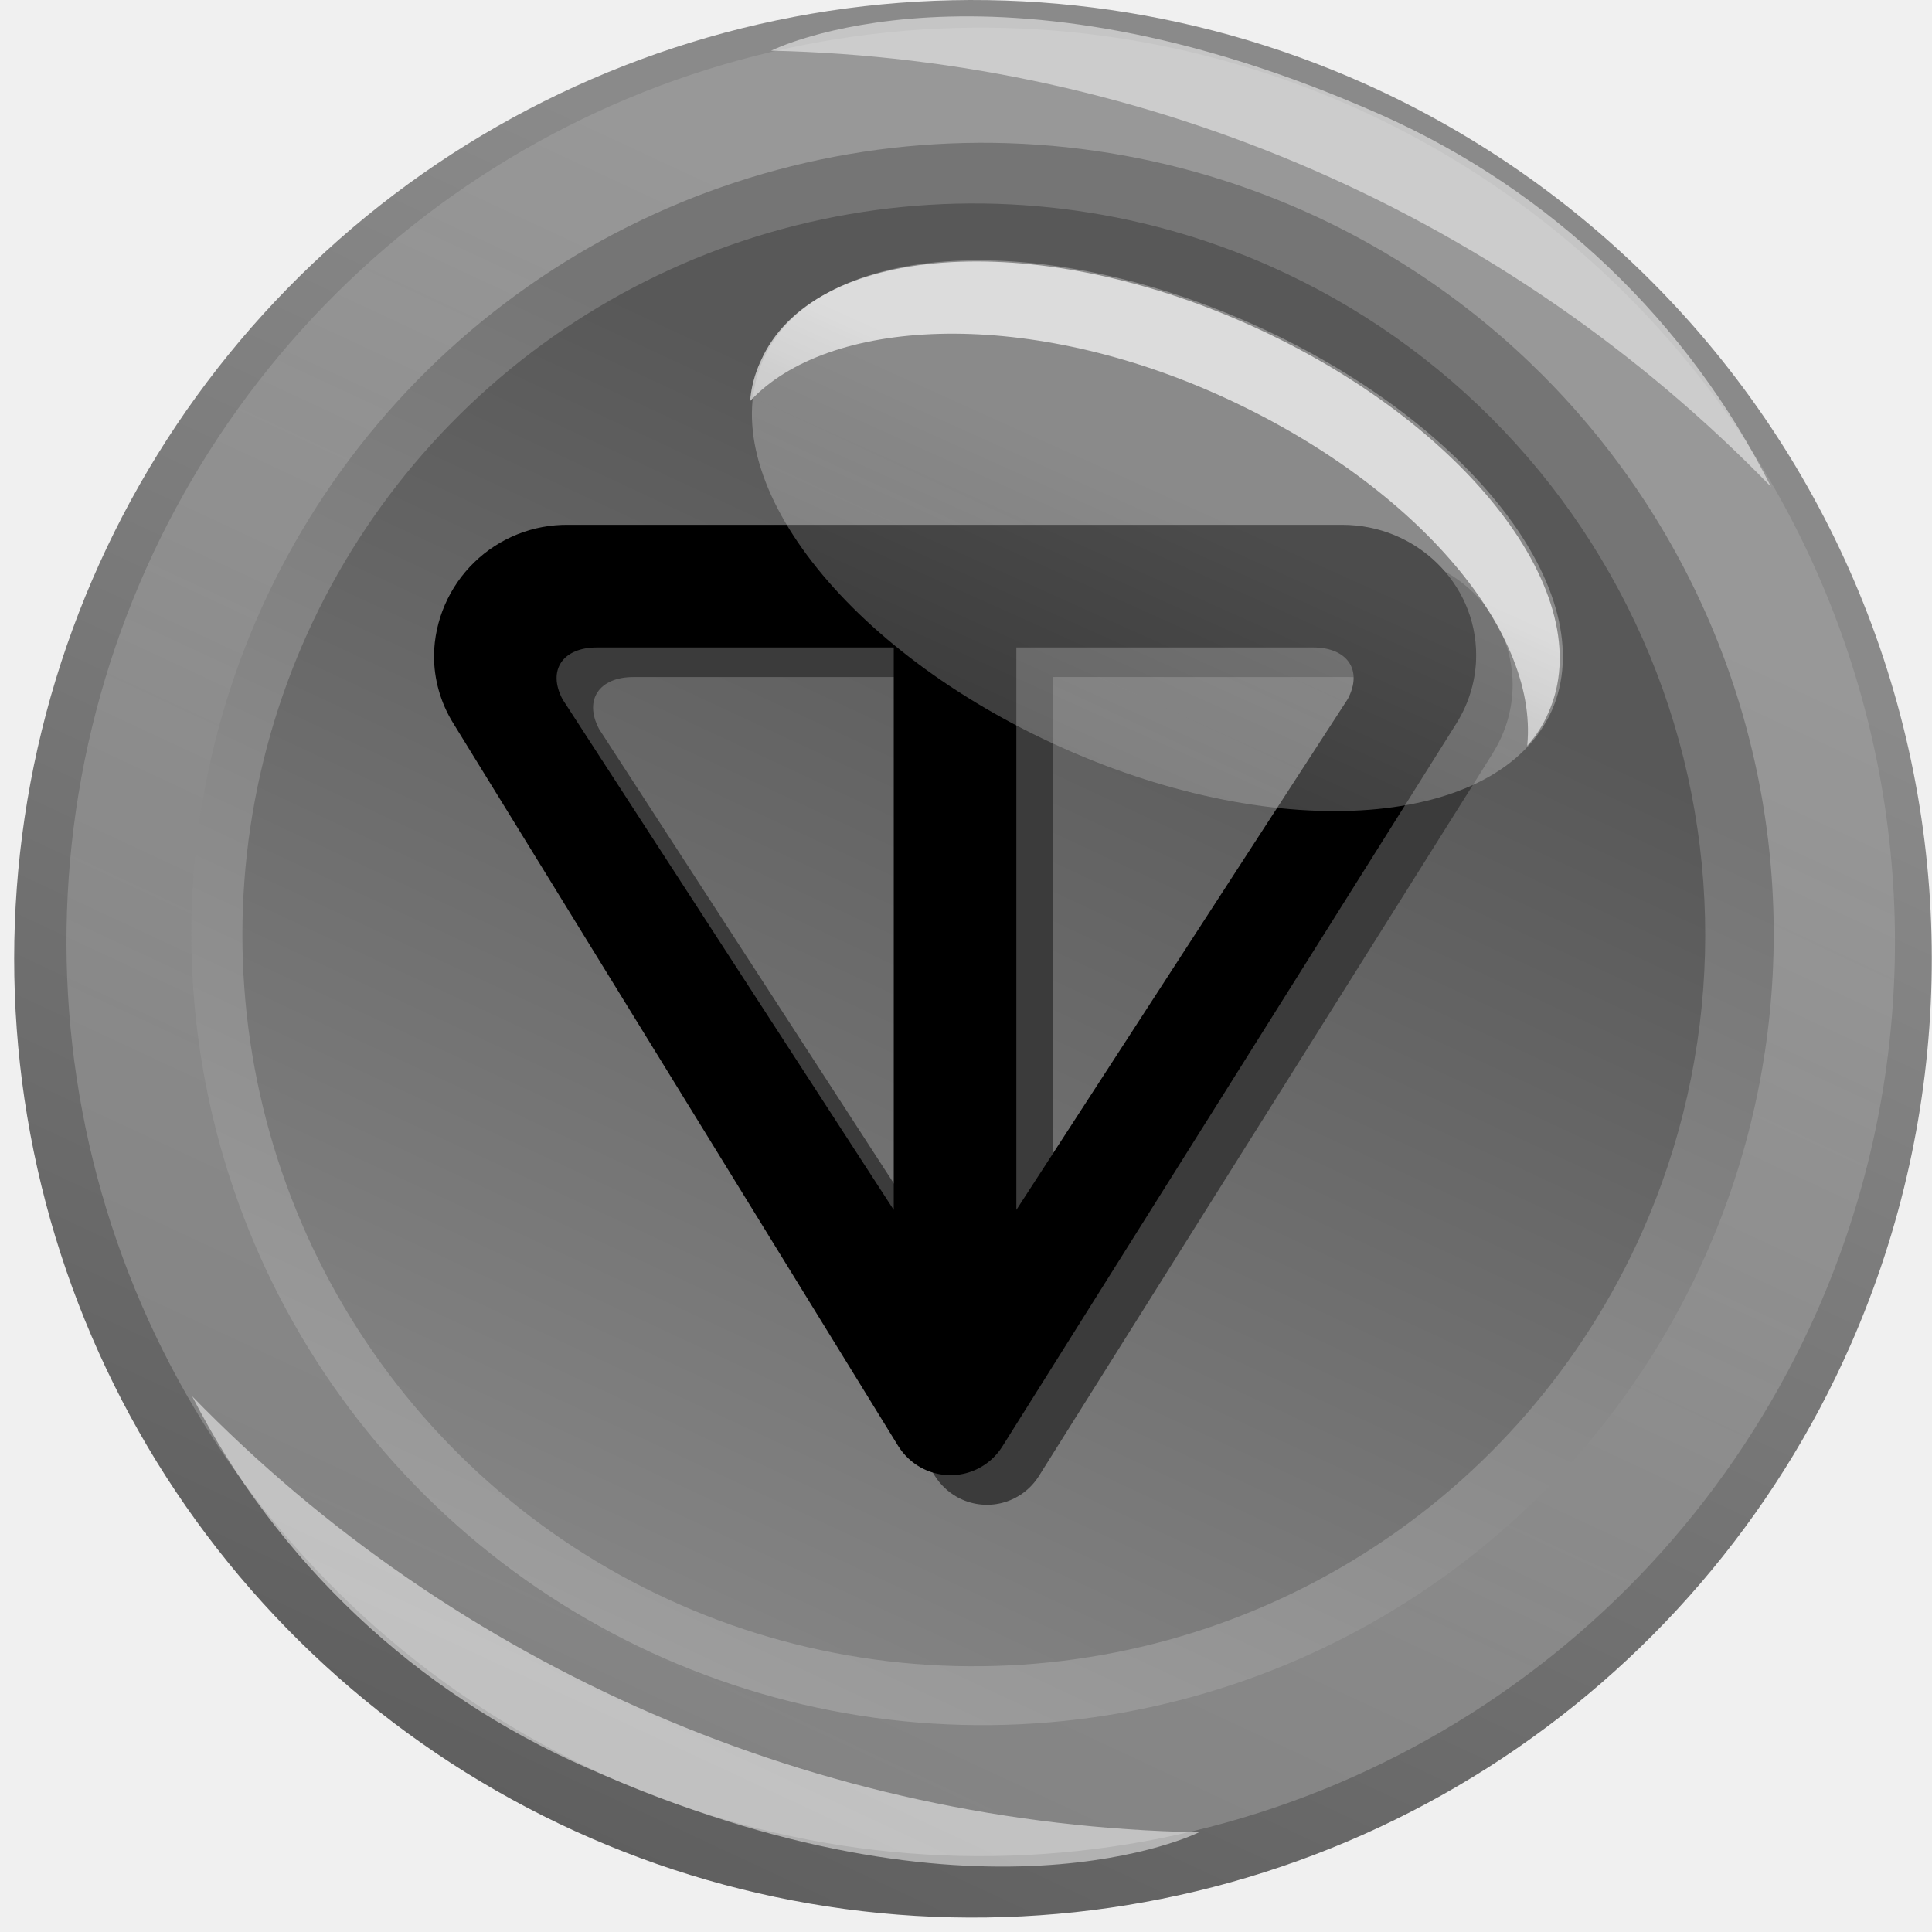
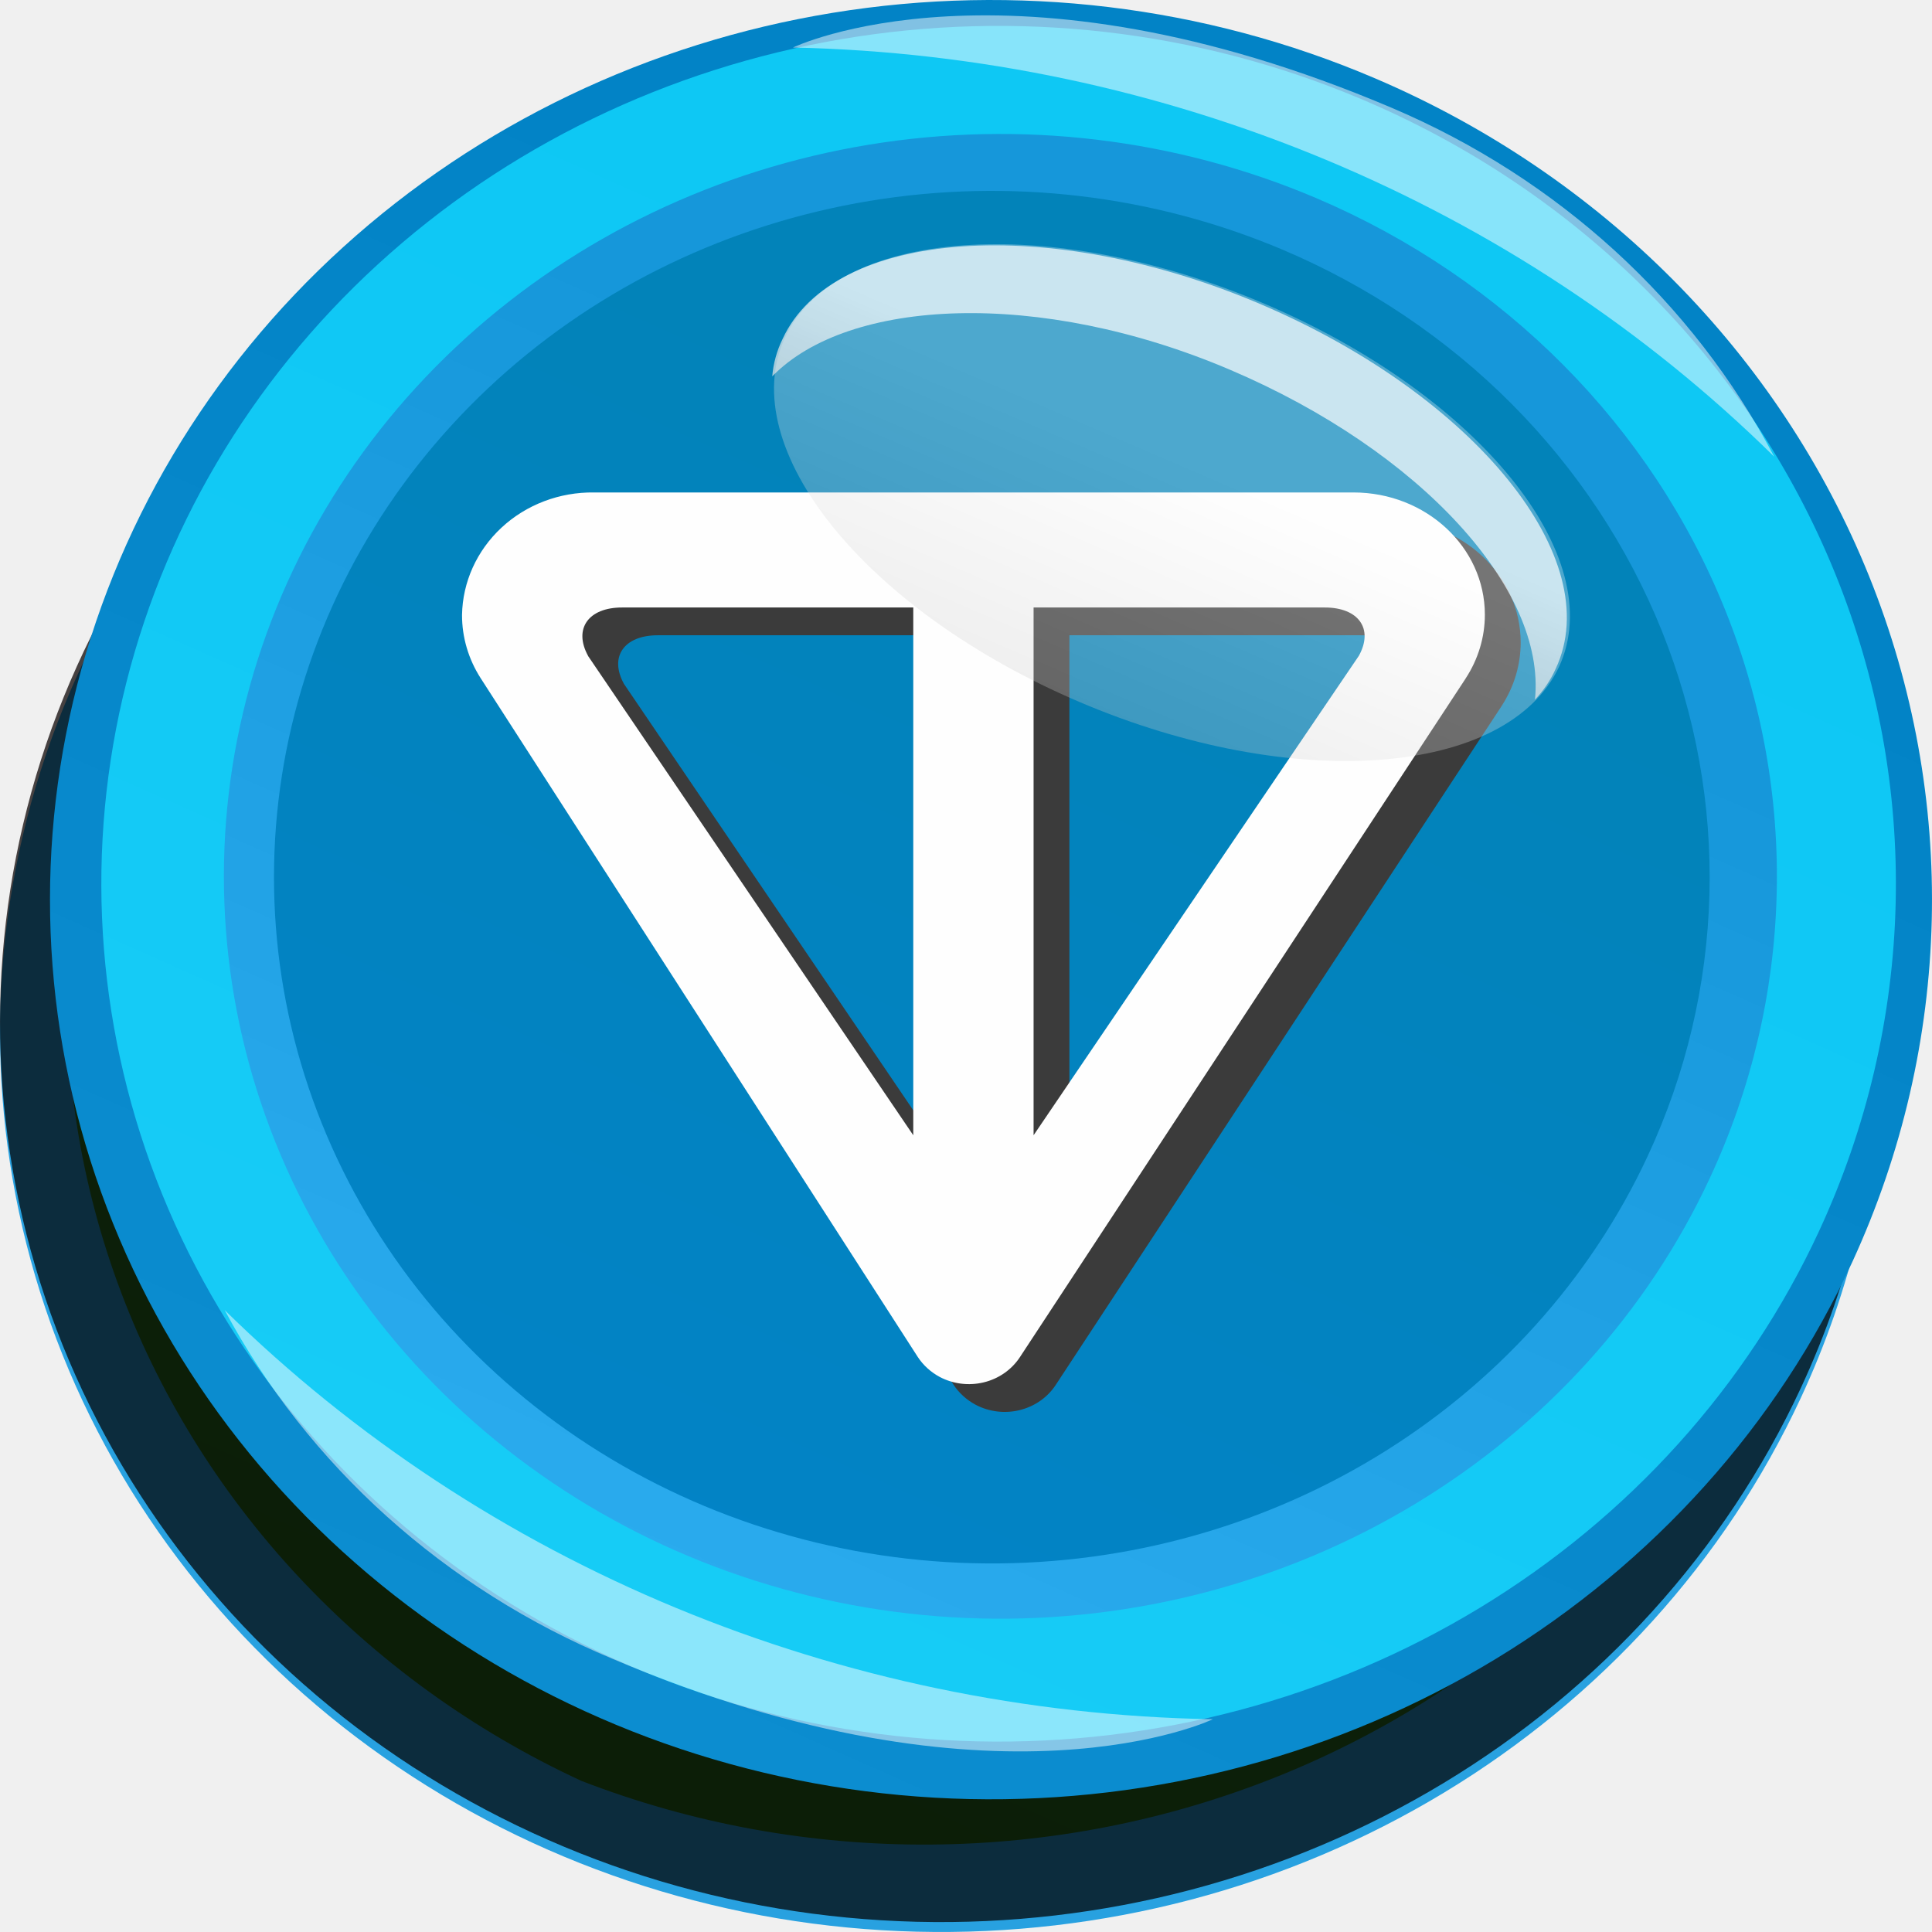
<svg xmlns="http://www.w3.org/2000/svg" width="48" height="48" viewBox="0 0 48 48" fill="none">
-   <path d="M45.98 33.408C44.082 37.727 40.943 41.385 36.963 43.918C32.983 46.451 28.341 47.745 23.625 47.636C18.908 47.527 14.33 46.021 10.471 43.307C6.612 40.593 3.646 36.795 1.948 32.393C0.25 27.992 -0.102 23.185 0.935 18.583C1.973 13.981 4.353 9.79 7.775 6.543C11.197 3.295 15.506 1.137 20.156 0.341C24.806 -0.454 29.588 0.149 33.895 2.074C39.639 4.642 44.135 9.378 46.399 15.249C48.663 21.12 48.513 27.648 45.98 33.408Z" fill="url(#paint0_linear_328_77301)" />
-   <path style="mix-blend-mode:screen" d="M45.137 32.593C43.32 36.698 40.328 40.173 36.537 42.579C32.747 44.984 28.329 46.213 23.841 46.109C19.353 46.005 14.996 44.574 11.321 41.996C7.646 39.417 4.817 35.808 3.192 31.623C1.567 27.439 1.218 22.866 2.19 18.483C3.162 14.1 5.41 10.104 8.652 6.998C11.894 3.893 15.983 1.817 20.403 1.034C24.824 0.251 29.377 0.795 33.489 2.598C36.226 3.799 38.7 5.528 40.768 7.687C42.836 9.845 44.458 12.391 45.54 15.178C46.622 17.964 47.143 20.937 47.074 23.925C47.005 26.914 46.347 29.86 45.137 32.593Z" fill="url(#paint1_linear_328_77301)" />
-   <path d="M42.37 31.195C40.789 34.748 38.19 37.752 34.902 39.827C31.614 41.902 27.785 42.956 23.898 42.854C20.011 42.753 16.242 41.501 13.066 39.257C9.891 37.013 7.453 33.878 6.059 30.248C4.666 26.618 4.381 22.656 5.239 18.864C6.097 15.072 8.061 11.62 10.882 8.943C13.703 6.267 17.253 4.488 21.086 3.83C24.918 3.173 28.859 3.666 32.41 5.248C37.171 7.369 40.895 11.294 42.762 16.16C44.63 21.026 44.489 26.434 42.37 31.195Z" fill="url(#paint2_linear_328_77301)" />
-   <path d="M40.797 30.613C39.336 33.896 36.935 36.672 33.897 38.591C30.858 40.51 27.32 41.484 23.727 41.392C20.135 41.3 16.651 40.145 13.715 38.073C10.78 36.001 8.524 33.105 7.234 29.751C5.944 26.397 5.677 22.736 6.467 19.231C7.257 15.726 9.069 12.533 11.673 10.057C14.277 7.581 17.556 5.933 21.097 5.321C24.638 4.708 28.281 5.159 31.565 6.617C33.748 7.585 35.718 8.975 37.363 10.705C39.008 12.435 40.297 14.473 41.154 16.702C42.011 18.93 42.421 21.306 42.36 23.693C42.298 26.08 41.767 28.431 40.797 30.613Z" fill="url(#paint3_linear_328_77301)" />
-   <path opacity="0.5" d="M4.774 34.69C6.881 38.808 10.349 42.07 14.588 43.922C24.343 48.261 29.789 45.523 29.789 45.523C20.349 45.35 11.358 41.457 4.774 34.69Z" fill="white" />
-   <path opacity="0.5" d="M43.999 12.092C41.939 7.99 38.523 4.728 34.33 2.86C24.575 -1.479 19.158 1.259 19.158 1.259C28.54 1.468 37.462 5.359 43.999 12.092Z" fill="white" />
-   <path d="M37.095 18.703L25.808 36.676C25.6 37.005 25.274 37.242 24.897 37.339C24.52 37.435 24.12 37.383 23.78 37.194C23.555 37.068 23.364 36.887 23.226 36.668L12.161 18.695C11.851 18.191 11.687 17.611 11.688 17.02C11.703 16.146 12.062 15.314 12.689 14.706C13.316 14.098 14.158 13.763 15.031 13.775H34.254C36.089 13.775 37.581 15.223 37.581 17.012C37.581 17.607 37.413 18.192 37.093 18.703M14.877 18.102L23.111 30.796V16.821H15.738C14.886 16.821 14.504 17.386 14.879 18.102M26.157 30.796L34.391 18.102C34.771 17.386 34.382 16.821 33.53 16.821H26.157V30.796Z" fill="#3B3B3B" />
-   <path d="M36.188 17.967L24.901 35.94C24.694 36.269 24.368 36.506 23.991 36.603C23.614 36.699 23.214 36.647 22.874 36.458C22.648 36.332 22.458 36.151 22.32 35.933L11.255 17.959C10.944 17.455 10.781 16.875 10.782 16.284C10.796 15.411 11.156 14.579 11.783 13.97C12.409 13.362 13.252 13.027 14.125 13.039H33.348C35.182 13.039 36.675 14.487 36.675 16.276C36.675 16.872 36.507 17.457 36.187 17.967M13.971 17.366L22.205 30.06V16.086H14.832C13.98 16.086 13.598 16.65 13.972 17.366M25.251 30.06L33.485 17.366C33.864 16.65 33.476 16.086 32.624 16.086H25.251V30.06Z" fill="black" />
-   <path opacity="0.3" d="M38.554 17.654C37.244 20.566 31.827 21.003 26.411 18.586C20.994 16.169 17.674 11.859 18.956 8.947C20.237 6.035 25.683 5.627 31.099 8.044C36.516 10.461 39.836 14.742 38.554 17.654Z" fill="url(#paint4_linear_328_77301)" />
-   <path opacity="0.7" d="M30.226 9.791C35.06 11.946 38.234 15.616 37.943 18.528C38.162 18.287 38.339 18.011 38.467 17.712C39.777 14.8 36.428 10.49 31.041 8.073C25.654 5.656 20.179 6.064 18.897 8.976C18.752 9.288 18.663 9.623 18.635 9.966C20.557 7.898 25.391 7.636 30.226 9.791Z" fill="url(#paint5_linear_328_77301)" />
+   <path d="M44.739 34.489C42.859 38.528 39.769 41.943 35.859 44.303C31.949 46.662 27.395 47.861 22.773 47.746C18.151 47.632 13.668 46.209 9.892 43.659C6.115 41.109 3.214 37.546 1.556 33.419C-0.103 29.293 -0.444 24.789 0.575 20.477C1.593 16.166 3.926 12.239 7.279 9.195C10.632 6.151 14.853 4.126 19.409 3.375C23.966 2.625 28.653 3.183 32.878 4.979C35.684 6.171 38.216 7.881 40.331 10.01C42.446 12.138 44.101 14.645 45.202 17.385C46.304 20.125 46.83 23.046 46.75 25.981C46.671 28.916 45.987 31.807 44.739 34.489Z" fill="#464141" />
+   <path style="mix-blend-mode:multiply" d="M44.739 34.735C42.859 38.774 39.769 42.189 35.859 44.548C31.949 46.908 27.395 48.107 22.773 47.992C18.151 47.878 13.668 46.455 9.892 43.905C6.115 41.355 3.214 37.792 1.556 33.665C-0.103 29.539 -0.444 25.035 0.575 20.724C1.593 16.412 3.926 12.486 7.279 9.441C10.632 6.397 14.853 4.372 19.409 3.621C23.966 2.871 28.653 3.429 32.878 5.225C35.684 6.418 38.216 8.127 40.331 10.256C42.446 12.384 44.101 14.891 45.202 17.631C46.304 20.371 46.83 23.292 46.75 26.227C46.671 29.162 45.987 32.053 44.739 34.735Z" fill="url(#paint0_linear_24_8006)" />
+   <path style="mix-blend-mode:multiply" d="M43.965 32.331C41.695 37.648 37.313 41.888 31.778 44.121C26.244 46.354 20.009 46.399 14.441 44.244C9.034 41.739 4.889 37.284 2.916 31.857C0.944 26.431 1.306 20.479 3.923 15.307C6.193 9.99 10.575 5.75 16.11 3.517C21.644 1.284 27.879 1.24 33.447 3.394C38.854 5.899 42.999 10.355 44.972 15.781C46.944 21.207 46.582 27.16 43.965 32.331Z" fill="url(#paint1_linear_24_8006)" />
+   <path d="M46.023 31.347C44.159 35.399 41.079 38.831 37.173 41.208C33.267 43.584 28.711 44.799 24.082 44.697C19.453 44.595 14.96 43.181 11.173 40.635C7.386 38.089 4.474 34.525 2.808 30.395C1.142 26.265 0.796 21.755 1.814 17.436C2.832 13.118 5.169 9.186 8.527 6.139C11.886 3.092 16.115 1.066 20.678 0.32C25.242 -0.426 29.935 0.139 34.162 1.946C39.8 4.355 44.212 8.8 46.434 14.308C48.656 19.817 48.508 25.942 46.023 31.347Z" fill="url(#paint2_linear_24_8006)" />
+   <path style="mix-blend-mode:screen" d="M45.196 30.582C43.413 34.434 40.476 37.694 36.756 39.951C33.036 42.208 28.7 43.361 24.295 43.264C19.89 43.166 15.615 41.823 12.008 39.404C8.401 36.985 5.625 33.598 4.03 29.672C2.435 25.745 2.092 21.455 3.046 17.343C4 13.23 6.207 9.48 9.389 6.566C12.57 3.652 16.583 1.705 20.922 0.97C25.26 0.235 29.729 0.746 33.764 2.438C36.451 3.564 38.879 5.187 40.908 7.212C42.938 9.238 44.529 11.626 45.591 14.241C46.654 16.855 47.165 19.645 47.097 22.449C47.03 25.253 46.383 28.017 45.196 30.582Z" fill="url(#paint3_linear_24_8006)" />
+   <path d="M42.48 29.27C40.929 32.603 38.378 35.422 35.151 37.369C31.924 39.316 28.166 40.305 24.351 40.21C20.537 40.114 16.837 38.94 13.721 36.834C10.604 34.729 8.211 31.787 6.844 28.381C5.476 24.975 5.196 21.258 6.039 17.7C6.881 14.142 8.808 10.902 11.577 8.391C14.345 5.88 17.83 4.211 21.591 3.594C25.352 2.977 29.22 3.44 32.706 4.924C37.378 6.914 41.032 10.597 42.865 15.163C44.698 19.728 44.56 24.802 42.48 29.27Z" fill="url(#paint4_linear_24_8006)" />
+   <path d="M40.936 28.724C39.503 31.804 37.146 34.409 34.164 36.209C31.183 38.01 27.709 38.924 24.184 38.838C20.659 38.751 17.239 37.667 14.358 35.723C11.476 33.779 9.263 31.062 7.997 27.915C6.73 24.768 6.468 21.333 7.244 18.044C8.019 14.755 9.797 11.76 12.353 9.436C14.909 7.113 18.128 5.567 21.602 4.992C25.078 4.417 28.653 4.841 31.876 6.208C34.018 7.117 35.952 8.421 37.566 10.044C39.181 11.668 40.445 13.58 41.287 15.671C42.128 17.762 42.53 19.991 42.47 22.231C42.41 24.47 41.889 26.677 40.936 28.724Z" fill="url(#paint5_linear_24_8006)" />
+   <path opacity="0.5" d="M5.582 32.549C7.65 36.413 11.053 39.474 15.214 41.211C24.788 45.282 30.133 42.714 30.133 42.714C20.868 42.552 12.044 38.899 5.582 32.549Z" fill="white" />
+   <path opacity="0.5" d="M44.079 11.345C42.058 7.497 38.705 4.436 34.59 2.684C25.015 -1.388 19.7 1.181 19.7 1.181C28.907 1.377 37.664 5.028 44.079 11.345Z" fill="white" />
+   <path d="M37.303 17.548L26.226 34.413C26.022 34.722 25.702 34.944 25.332 35.034C24.962 35.125 24.57 35.076 24.236 34.899C24.015 34.78 23.828 34.611 23.692 34.406L12.832 17.541C12.528 17.068 12.368 16.524 12.369 15.969C12.382 15.15 12.736 14.369 13.351 13.799C13.966 13.228 14.792 12.914 15.649 12.925H34.515C36.316 12.925 37.781 14.283 37.781 15.962C37.781 16.521 37.616 17.07 37.302 17.548M15.498 16.985L23.579 28.895V15.783H16.343C15.507 15.783 15.132 16.313 15.499 16.985M26.569 28.895L34.65 16.985C35.022 16.313 34.641 15.783 33.805 15.783H26.569V28.895Z" fill="#3B3B3B" />
+   <path d="M36.413 16.858L25.336 33.723C25.132 34.031 24.813 34.254 24.442 34.344C24.073 34.434 23.68 34.386 23.346 34.209C23.125 34.09 22.938 33.92 22.803 33.715L11.943 16.851C11.639 16.378 11.478 15.834 11.479 15.279C11.493 14.46 11.846 13.679 12.461 13.108C13.076 12.537 13.903 12.223 14.76 12.235H33.626C35.426 12.235 36.891 13.593 36.891 15.272C36.891 15.83 36.726 16.379 36.412 16.858M14.608 16.294L22.69 28.205V15.093H15.454C14.617 15.093 14.243 15.623 14.61 16.294M25.679 28.205L33.76 16.294C34.133 15.623 33.752 15.093 32.915 15.093H25.679V28.205Z" fill="#FEFEFE" />
+   <path opacity="0.3" d="M38.735 16.564C37.449 19.297 32.133 19.707 26.817 17.439C21.501 15.171 18.242 11.127 19.5 8.394C20.758 5.662 26.102 5.279 31.418 7.547C36.734 9.815 39.992 13.832 38.735 16.564Z" fill="url(#paint6_linear_24_8006)" />
+   <path opacity="0.7" d="M30.561 9.187C35.305 11.209 38.42 14.652 38.135 17.384C38.349 17.158 38.523 16.9 38.649 16.619C39.935 13.887 36.648 9.843 31.361 7.575C26.073 5.307 20.7 5.689 19.443 8.422C19.3 8.714 19.213 9.029 19.186 9.351C21.072 7.411 25.816 7.165 30.561 9.187Z" fill="url(#paint7_linear_24_8006)" />
  <defs>
-     <linearGradient id="paint0_linear_328_77301" x1="11.505" y1="44.449" x2="28.05" y2="8.929" gradientUnits="userSpaceOnUse">
-       <stop stop-color="#5F5F5F" />
-       <stop offset="1" stop-color="#8A8A8A" />
+     <linearGradient id="paint0_linear_24_8006" x1="10.886" y1="45.003" x2="25.959" y2="11.156" gradientUnits="userSpaceOnUse">
+       <stop stop-color="#2AABEE" />
+       <stop offset="1" stop-color="#2AABEE" />
    </linearGradient>
-     <linearGradient id="paint1_linear_328_77301" x1="12.079" y1="43.177" x2="27.845" y2="9.315" gradientUnits="userSpaceOnUse">
-       <stop stop-color="#373737" />
-       <stop offset="0.99" stop-color="#1E1E1E" />
+     <linearGradient id="paint1_linear_24_8006" x1="11.46" y1="43.248" x2="26.523" y2="9.426" gradientUnits="userSpaceOnUse">
+       <stop stop-color="#FFAC1C" />
+       <stop offset="1" stop-color="#F9D445" />
    </linearGradient>
-     <linearGradient id="paint2_linear_328_77301" x1="13.281" y1="40.435" x2="26.918" y2="11.161" gradientUnits="userSpaceOnUse">
-       <stop stop-color="#9E9E9E" />
-       <stop offset="0.95" stop-color="#757575" />
+     <linearGradient id="paint2_linear_24_8006" x1="12.187" y1="41.706" x2="27.26" y2="7.859" gradientUnits="userSpaceOnUse">
+       <stop stop-color="#0C8DD0" />
+       <stop offset="1" stop-color="#0283C6" />
    </linearGradient>
-     <linearGradient id="paint3_linear_328_77301" x1="13.617" y1="39.407" x2="26.247" y2="12.293" gradientUnits="userSpaceOnUse">
-       <stop stop-color="#858585" />
-       <stop offset="1" stop-color="#585858" />
+     <linearGradient id="paint3_linear_24_8006" x1="12.752" y1="40.512" x2="27.115" y2="8.246" gradientUnits="userSpaceOnUse">
+       <stop stop-color="#0C8DD0" />
+       <stop offset="0.99" stop-color="#0C8DD0" />
    </linearGradient>
-     <linearGradient id="paint4_linear_328_77301" x1="22.672" y1="20.087" x2="26.767" y2="10.998" gradientUnits="userSpaceOnUse">
+     <linearGradient id="paint4_linear_24_8006" x1="13.932" y1="37.94" x2="26.355" y2="10.044" gradientUnits="userSpaceOnUse">
+       <stop stop-color="#2AABEE" />
+       <stop offset="0.95" stop-color="#1697DA" />
+     </linearGradient>
+     <linearGradient id="paint5_linear_24_8006" x1="14.261" y1="36.975" x2="25.767" y2="11.138" gradientUnits="userSpaceOnUse">
+       <stop stop-color="#0283C6" />
+       <stop offset="1" stop-color="#0283B9" />
+     </linearGradient>
+     <linearGradient id="paint6_linear_24_8006" x1="23.147" y1="18.847" x2="26.875" y2="10.193" gradientUnits="userSpaceOnUse">
      <stop stop-color="#B9B9B9" />
      <stop offset="0.99" stop-color="white" />
    </linearGradient>
-     <linearGradient id="paint5_linear_328_77301" x1="24.55" y1="15.705" x2="26.95" y2="10.379" gradientUnits="userSpaceOnUse">
+     <linearGradient id="paint7_linear_24_8006" x1="24.991" y1="14.736" x2="27.175" y2="9.664" gradientUnits="userSpaceOnUse">
      <stop stop-color="#D0D0D0" />
      <stop offset="0.99" stop-color="white" />
    </linearGradient>
  </defs>
</svg>
